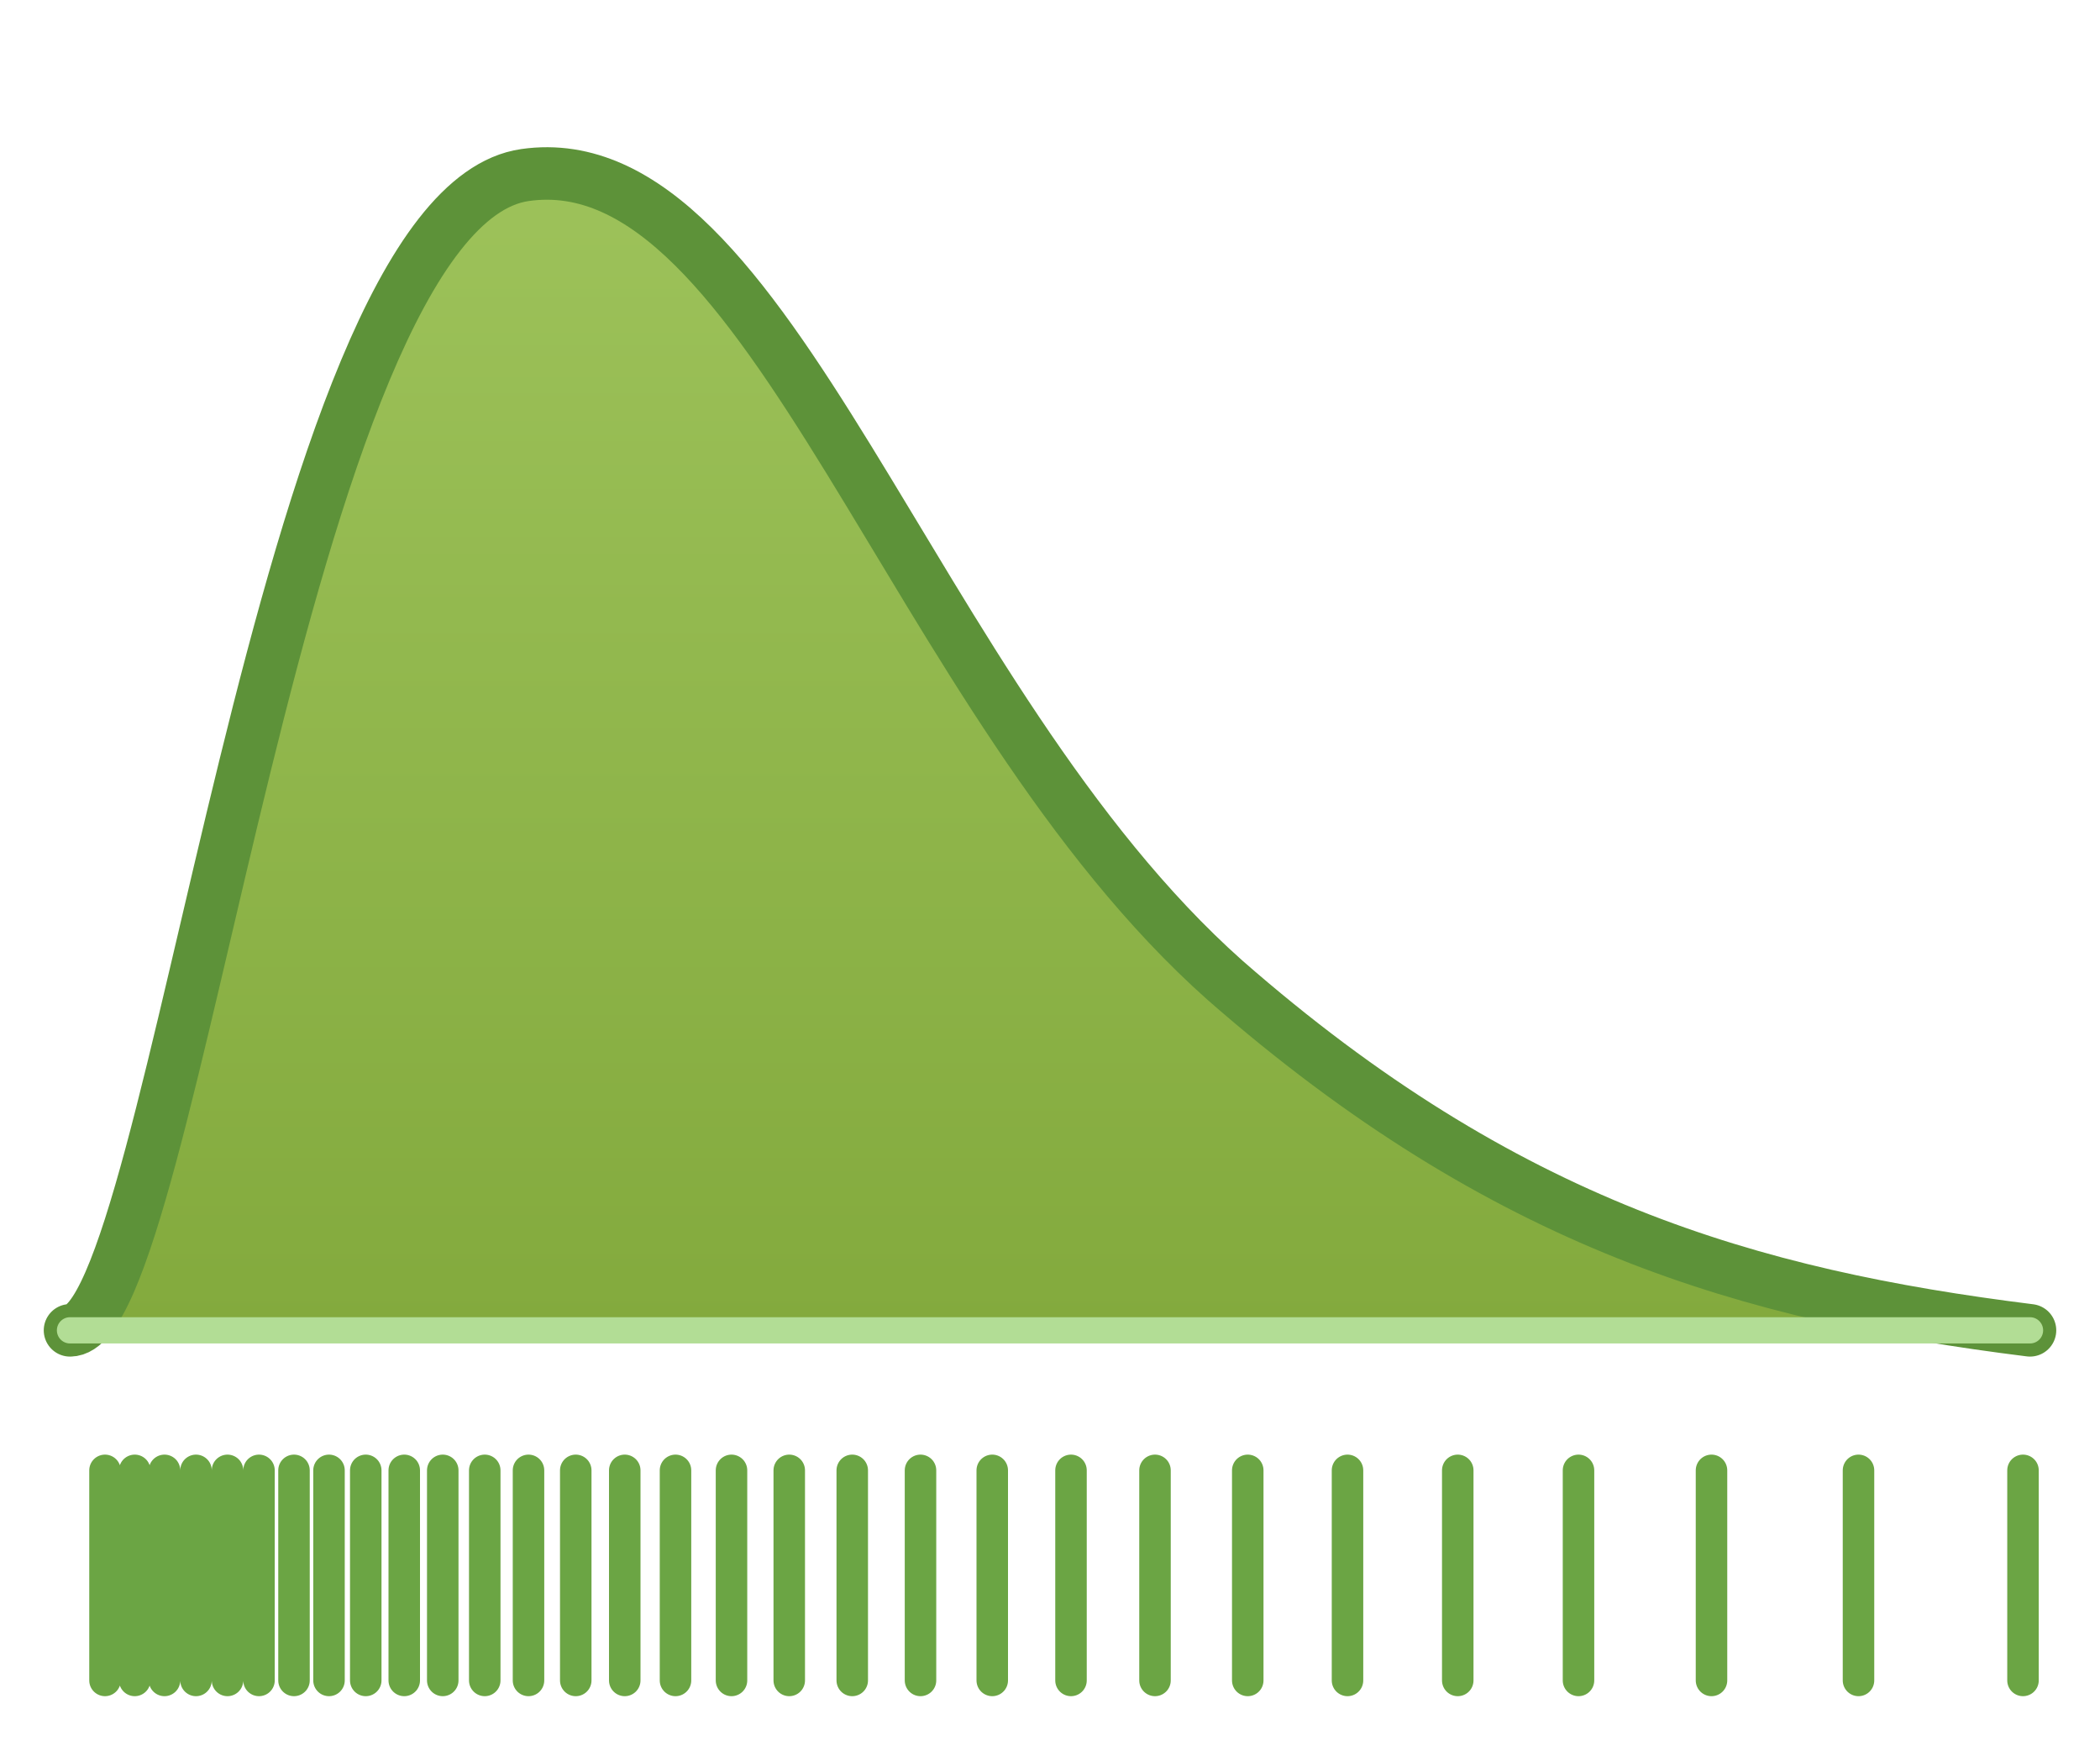
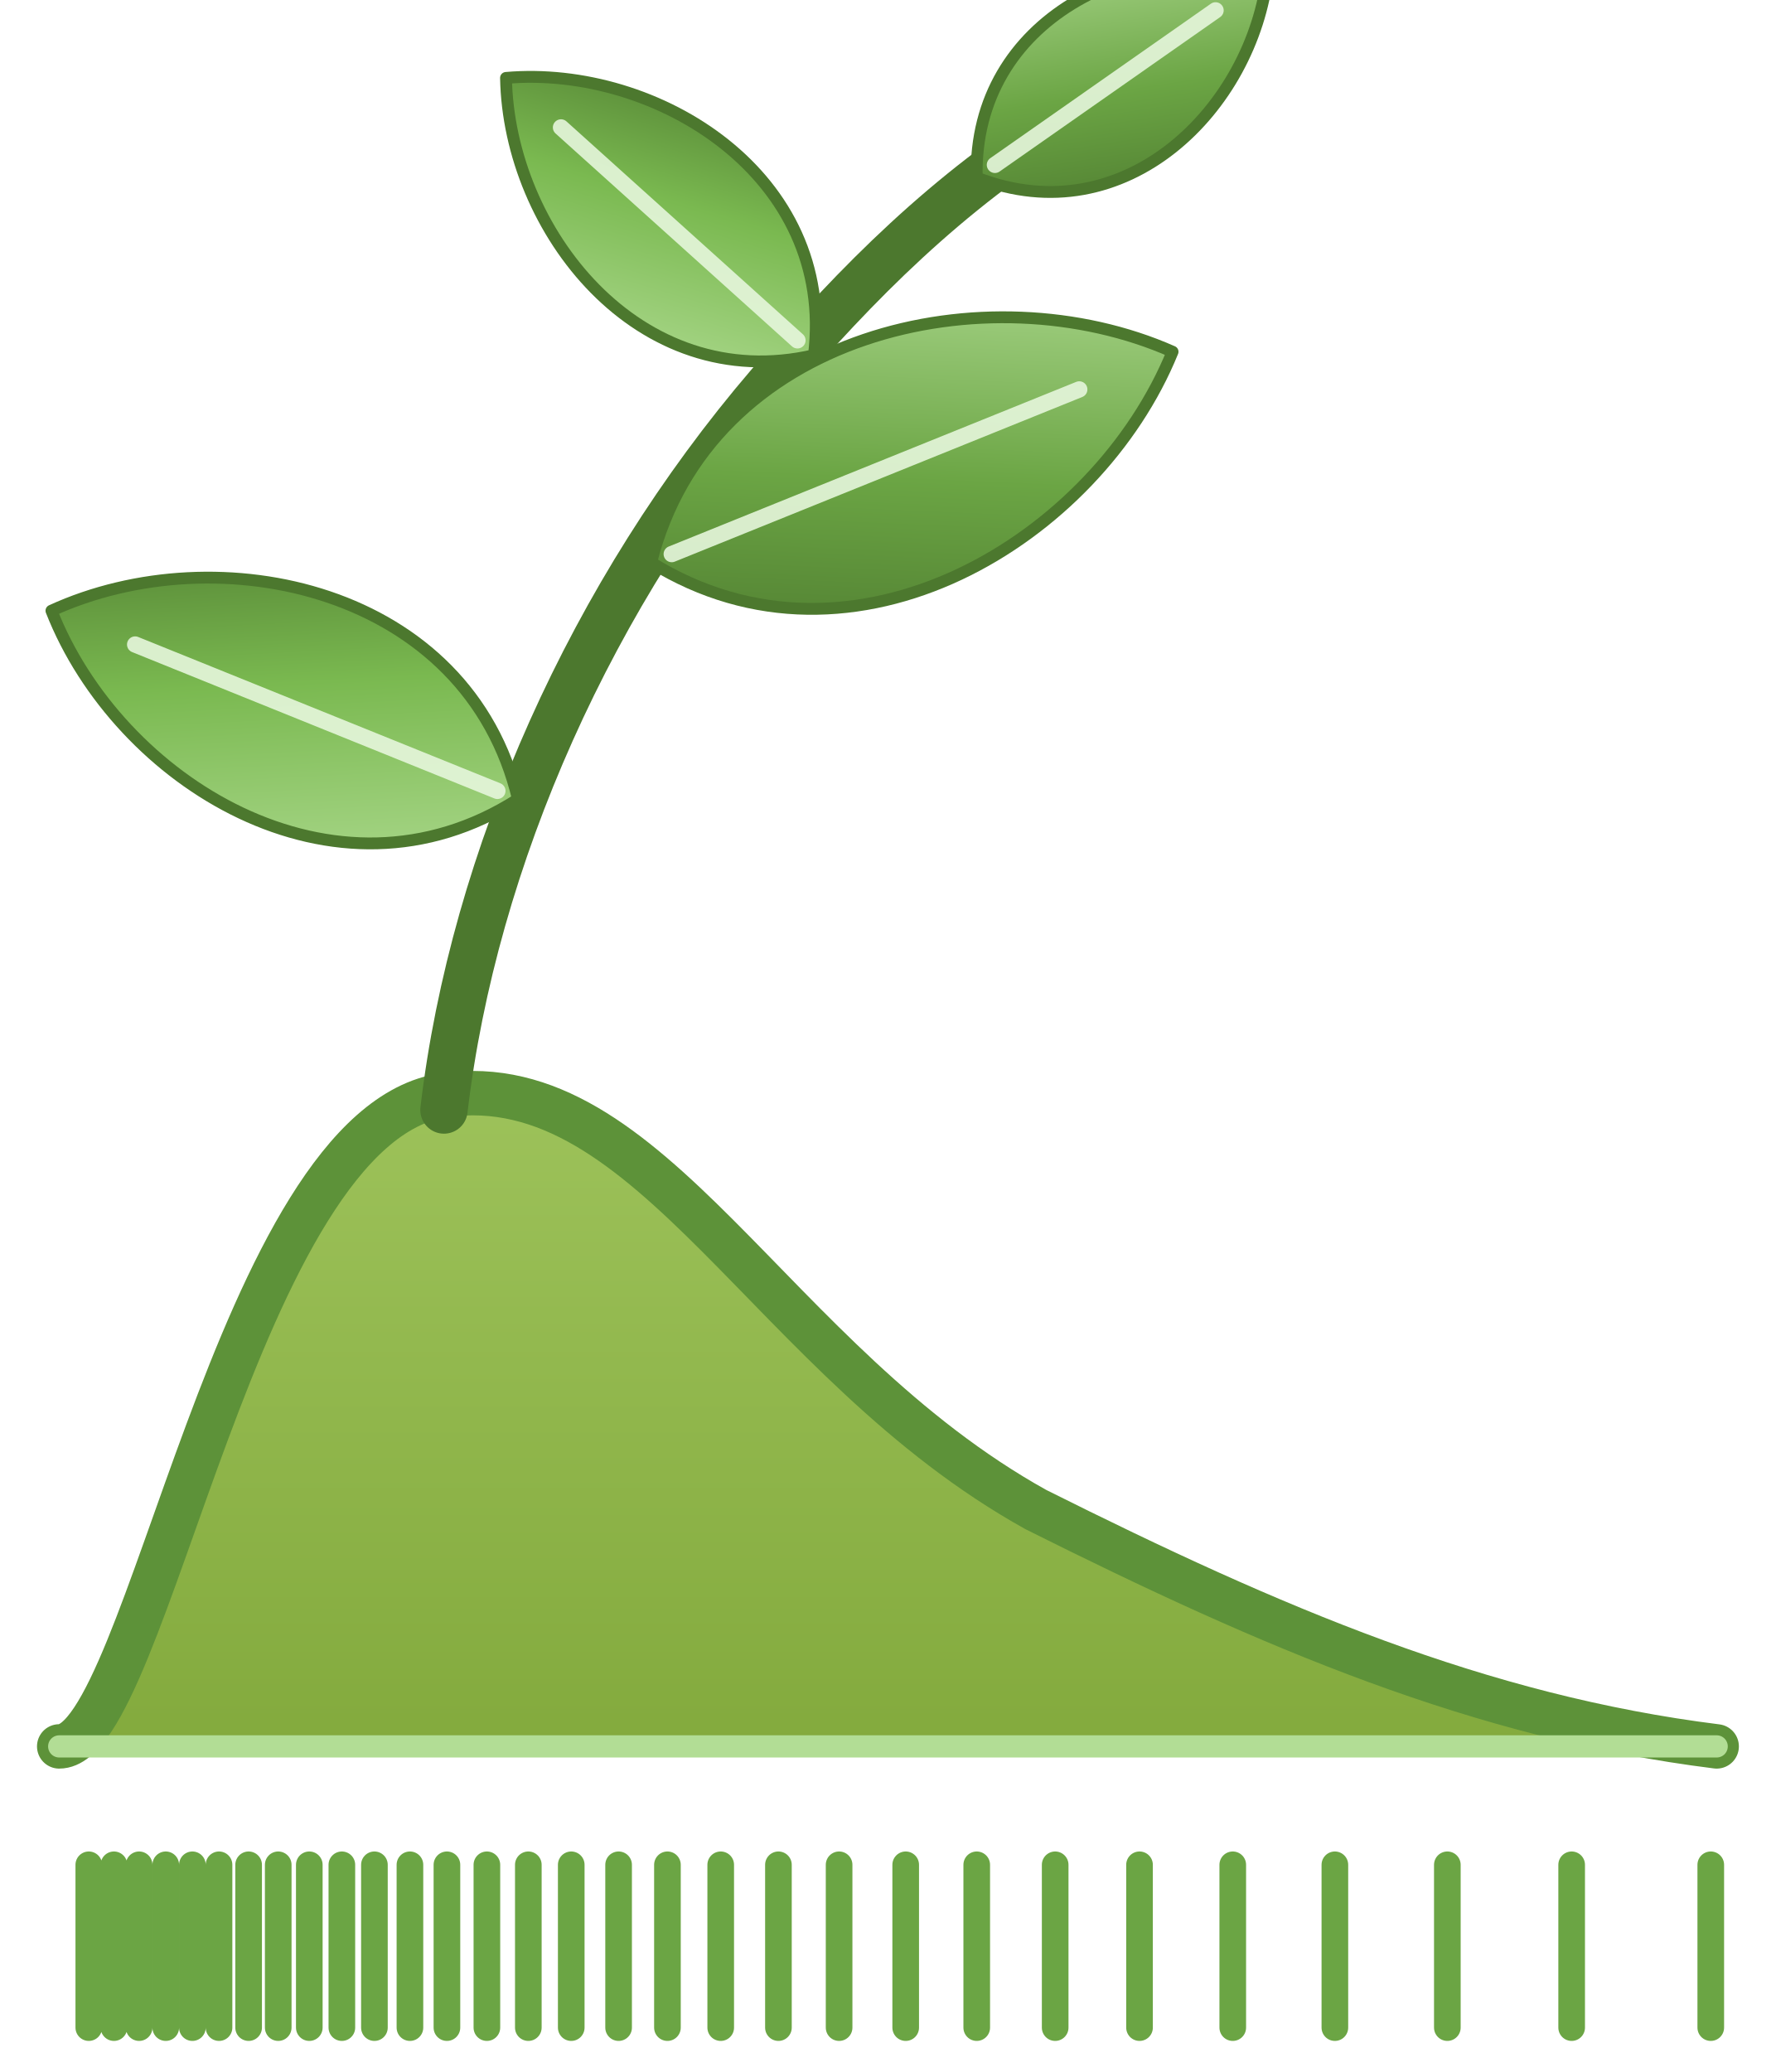
- <svg xmlns="http://www.w3.org/2000/svg" viewBox="0 0 120 100" role="img" aria-label="">
+ <svg xmlns="http://www.w3.org/2000/svg" viewBox="0 0 120 140" role="img" aria-label="">
  <defs>
-     <linearGradient id="g" x1="0" y1="0" x2="0" y2="1">
+     <linearGradient id="hill" x1="0" y1="0" x2="0" y2="1">
      <stop offset="0" stop-color="#9dc25a" />
      <stop offset="1" stop-color="#83AA3D" />
    </linearGradient>
+     <linearGradient id="lf1" x1="0" y1="0" x2="1" y2="1">
+       <stop offset="0" stop-color="#b2dd95" />
+       <stop offset="0.55" stop-color="#7ab950" />
+       <stop offset="1" stop-color="#4c782e" />
+     </linearGradient>
+     <linearGradient id="lf2" x1="0" y1="1" x2="1" y2="0">
+       <stop offset="0" stop-color="#4c782e" />
+       <stop offset="0.45" stop-color="#6ba544" />
+       <stop offset="1" stop-color="#b2dd95" />
+     </linearGradient>
  </defs>
-   <path d="M4,76 C10,76 16,12 30,10 C44,8 52,40 70,56 C86,70 100,74 116,76 Z" fill="url(#g)" />
-   <path d="M4,76 C10,76 16,12 30,10 C44,8 52,40 70,56 C86,70 100,74 116,76" fill="none" stroke="#5d9239" stroke-width="3" stroke-linecap="round" stroke-linejoin="round" />
-   <path d="M4,76 H116" stroke="#b2dd95" stroke-width="1.5" stroke-linecap="round" />
-   <path d="M6.0,84 v12 M7.7,84 v12 M9.4,84 v12 M11.2,84 v12 M13.0,84 v12 M14.8,84 v12 M16.8,84 v12 M18.8,84 v12 M20.9,84 v12 M23.1,84 v12 M25.3,84 v12 M27.7,84 v12 M30.2,84 v12 M32.9,84 v12 M35.7,84 v12 M38.6,84 v12 M41.8,84 v12 M45.1,84 v12 M48.7,84 v12 M52.6,84 v12 M56.7,84 v12 M61.2,84 v12 M66.0,84 v12 M71.3,84 v12 M77.0,84 v12 M83.3,84 v12 M90.2,84 v12 M97.8,84 v12 M106.2,84 v12 M115.6,84 v12" stroke="#6ba544" stroke-width="1.8" stroke-linecap="round" />
+   <path d="M4,118 C10,118 16,76 30,74 C44,72 52,92 70,102 C86,110 100,116 116,118 Z" fill="url(#hill)" />
+   <path d="M4,118 C10,118 16,76 30,74 C44,72 52,92 70,102 C86,110 100,116 116,118" fill="none" stroke="#5d9239" stroke-width="3" stroke-linecap="round" stroke-linejoin="round" />
+   <path d="M4,118 H116" stroke="#b2dd95" stroke-width="1.5" stroke-linecap="round" />
+   <path d="M6.0,126 v11 M7.7,126 v11 M9.4,126 v11 M11.2,126 v11 M13.0,126 v11 M14.8,126 v11 M16.8,126 v11 M18.8,126 v11 M20.9,126 v11 M23.1,126 v11 M25.3,126 v11 M27.7,126 v11 M30.2,126 v11 M32.9,126 v11 M35.7,126 v11 M38.6,126 v11 M41.8,126 v11 M45.1,126 v11 M48.7,126 v11 M52.6,126 v11 M56.7,126 v11 M61.2,126 v11 M66.0,126 v11 M71.3,126 v11 M77.0,126 v11 M83.3,126 v11 M90.2,126 v11 M97.8,126 v11 M106.2,126 v11 M115.6,126 v11" stroke="#6ba544" stroke-width="1.8" stroke-linecap="round" />
+   <path d="M30,75 C32,58 40,40 52,26 C58,19 64,13 72,8" fill="none" stroke="#4c782e" stroke-width="3.2" stroke-linecap="round" />
+   <g transform="translate(35,54) rotate(-158)">
+     <path d="M0,0 C8.5,-12.0 25.5,-9.0 34,0 C25.5,9.0 8.5,12.0 0,0 Z" fill="url(#lf1)" stroke="#4c782e" stroke-width="0.8" stroke-linejoin="round" />
+     <path d="M1.5,0 L27.9,0" stroke="#e6f6dc" stroke-width="1.1" stroke-linecap="round" opacity="0.9" />
+   </g>
+   <g transform="translate(44,38) rotate(-22)">
+     <path d="M0,0 C9.5,-13.0 28.5,-9.8 38,0 C28.5,9.8 9.5,13.0 0,0 Z" fill="url(#lf2)" stroke="#4c782e" stroke-width="0.8" stroke-linejoin="round" />
+     <path d="M1.5,0 L31.2,0" stroke="#e6f6dc" stroke-width="1.1" stroke-linecap="round" opacity="0.9" />
+   </g>
+   <g transform="translate(55,24) rotate(-138)">
+     <path d="M0,0 C7.0,-10.0 21.0,-7.5 28,0 C21.0,7.5 7.0,10.0 0,0 Z" fill="url(#lf1)" stroke="#4c782e" stroke-width="0.8" stroke-linejoin="round" />
+     <path d="M1.5,0 L23.0,0" stroke="#e6f6dc" stroke-width="1.1" stroke-linecap="round" opacity="0.9" />
+   </g>
+   <g transform="translate(66,12) rotate(-35)">
+     <path d="M0,0 C6.0,-9.0 18.0,-6.8 24,0 C18.0,6.8 6.0,9.0 0,0 Z" fill="url(#lf2)" stroke="#4c782e" stroke-width="0.8" stroke-linejoin="round" />
+     <path d="M1.5,0 L19.7,0" stroke="#e6f6dc" stroke-width="1.1" stroke-linecap="round" opacity="0.9" />
+   </g>
</svg>
